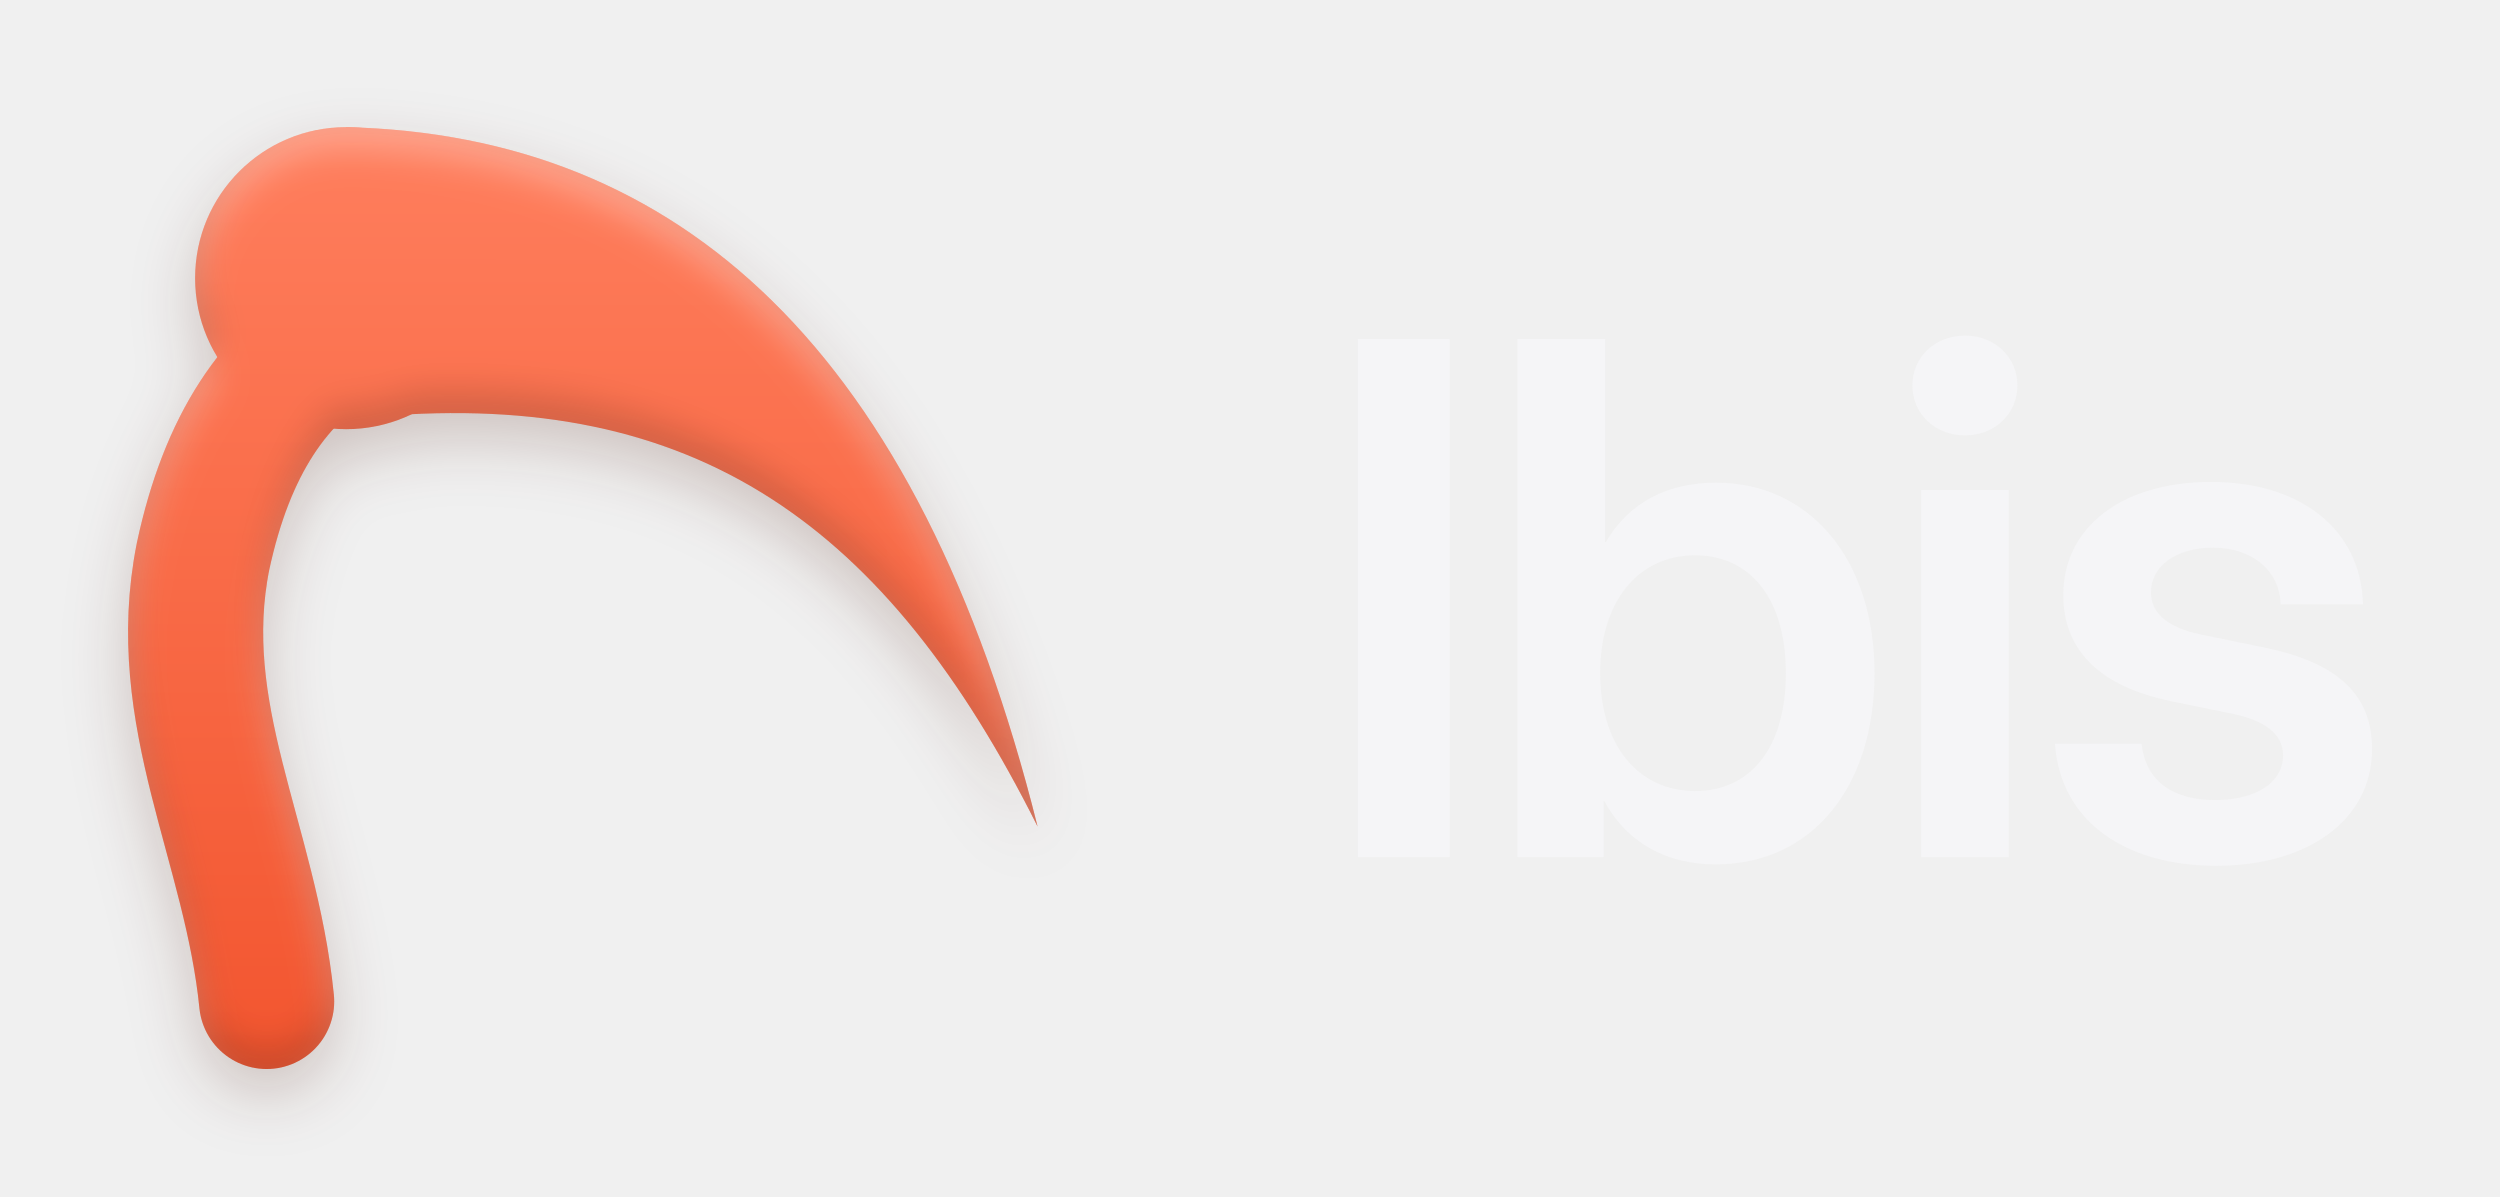
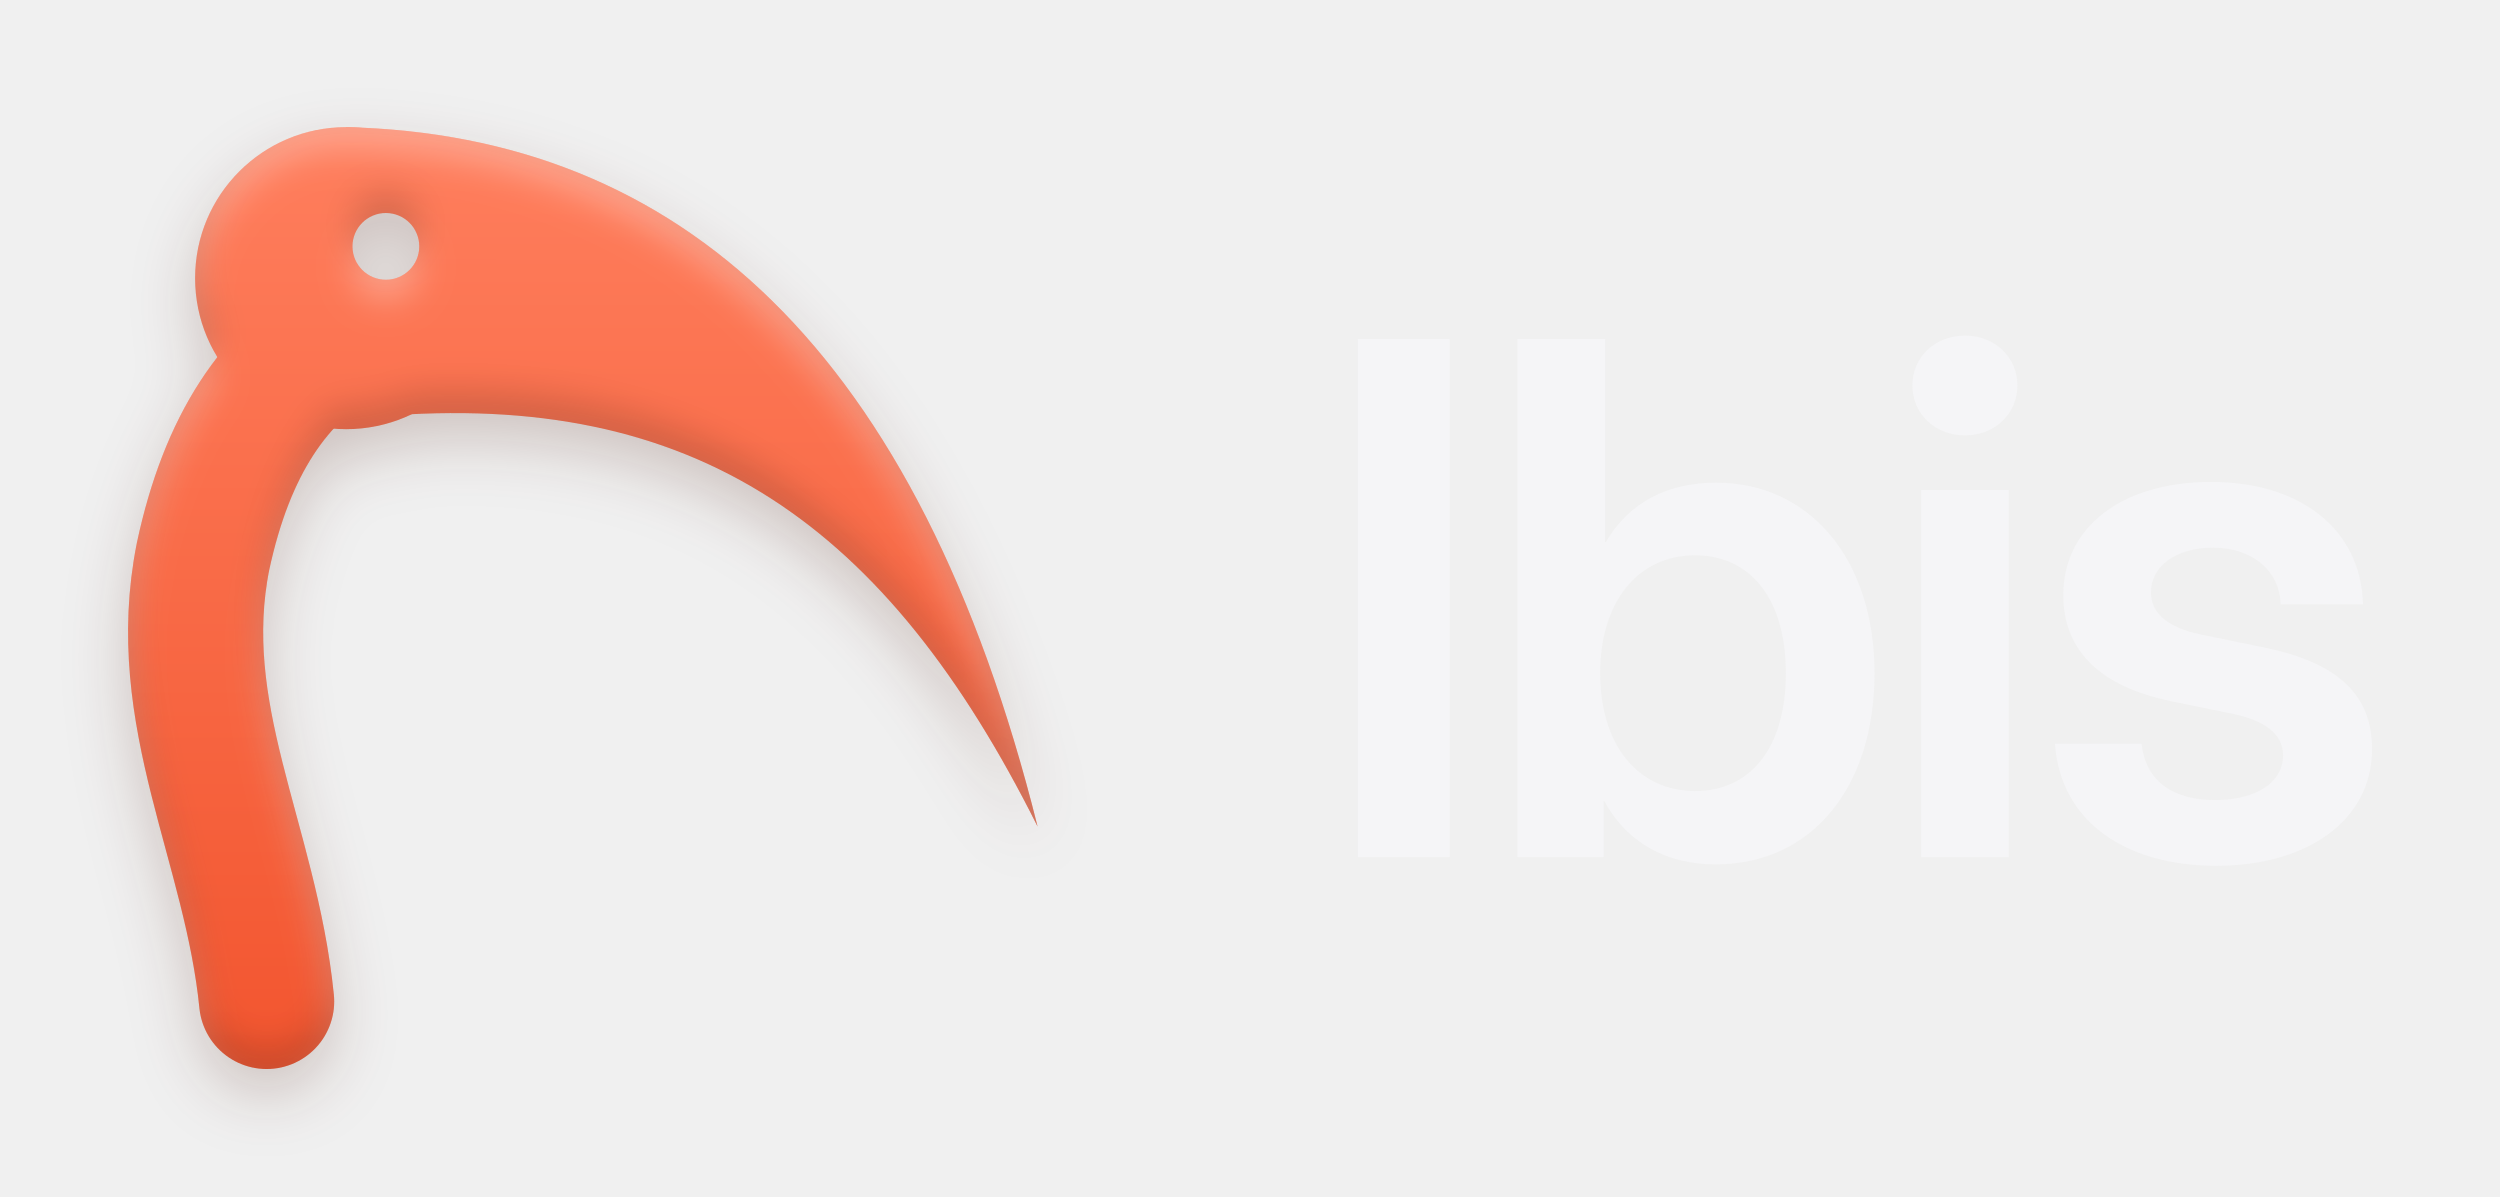
<svg xmlns="http://www.w3.org/2000/svg" width="418" height="200" viewBox="0 0 265.261 127">
  <defs>
    <linearGradient id="ldg" gradientUnits="userSpaceOnUse" x1="0" y1="24.0" x2="0" y2="84.25">
      <stop offset="0" stop-color="#FF7F5E" />
      <stop offset="1" stop-color="#F2552F" />
    </linearGradient>
    <filter id="ldf" filterUnits="userSpaceOnUse" x="19.275" y="17" width="73.225" height="76.85" color-interpolation-filters="sRGB">
      <feGaussianBlur in="SourceAlpha" stdDeviation="1.1" result="b" />
      <feOffset in="b" dy="1.3" result="bd" />
      <feComposite in="SourceAlpha" in2="bd" operator="out" result="top" />
      <feFlood flood-color="#fff" flood-opacity="0.3" />
      <feComposite in2="top" operator="in" result="hl" />
      <feOffset in="b" dy="-1.3" result="bu" />
      <feComposite in="SourceAlpha" in2="bu" operator="out" result="bot" />
      <feFlood flood-color="#000" flood-opacity="0.16" />
      <feComposite in2="bot" operator="in" result="sh" />
      <feGaussianBlur in="SourceAlpha" stdDeviation="2.0" result="db" />
      <feOffset in="db" dy="1.6" result="do" />
      <feFlood flood-color="#4A0F04" flood-opacity="0.2" />
      <feComposite in2="do" operator="in" result="drop" />
      <feMerge>
        <feMergeNode in="drop" />
        <feMergeNode in="SourceGraphic" />
        <feMergeNode in="hl" />
        <feMergeNode in="sh" />
      </feMerge>
    </filter>
+     <mask id="lde" maskUnits="userSpaceOnUse" x="26.275" y="24" width="59.225" height="61.25">
+       <rect x="26.275" y="24" width="59.225" height="61.25" fill="#fff" />
+       <circle cx="43.5" cy="32.5" r="2.1" fill="#000" />
+     </mask>
  </defs>
  <g transform="translate(-32.534 -28.694) scale(1.68776)">
    <g filter="url(#ldf)">
-       <path d="M36 80C35 70 30 62 32 52 33.5 45 36.5 40.5 41 38" fill="none" stroke="url(#ldg)" stroke-width="8.5" stroke-linecap="round" />
-       <path d="M41 25C62 25.5 77 39 84.5 69 75 50 63 41.5 43 43.2z" fill="url(#ldg)" />
-       <circle cx="41" cy="34.5" r="9.5" fill="url(#ldg)" />
+       <g mask="url(#lde)">
+         <path d="M36 80C35 70 30 62 32 52 33.5 45 36.5 40.5 41 38" fill="none" stroke="url(#ldg)" stroke-width="8.5" stroke-linecap="round" />
+         <path d="M41 25C62 25.5 77 39 84.5 69 75 50 63 41.5 43 43.2z" fill="url(#ldg)" />
+         <circle cx="41" cy="34.5" r="9.5" fill="url(#ldg)" />
+       </g>
    </g>
  </g>
  <g transform="translate(139.505 91.000) scale(0.55)">
    <g>
      <path d="M26.04 -100H8.32V0H26.04ZM77.39 1.41C95.91 1.41 108.06 -13.42 108.06 -35.5C108.06 -57.32 95.71 -72.28 77.45 -72.28C68.26 -72.28 60.74 -68.59 56.18 -60.81H56.04V-100H39.13V0H55.77V-10.81H55.91C60.34 -2.62 68.12 1.41 77.39 1.41ZM73.43 -12.75C62.35 -12.75 55.1 -21.68 55.1 -35.5C55.1 -49.26 62.35 -58.26 73.43 -58.26C83.9 -58.26 90.94 -50.13 90.94 -35.5C90.94 -20.81 83.9 -12.75 73.43 -12.75ZM117.05 0H133.97V-70.87H117.05ZM125.51 -81.41C131.28 -81.41 135.64 -85.57 135.64 -91.07C135.64 -96.51 131.28 -100.67 125.51 -100.67C119.74 -100.67 115.37 -96.51 115.37 -91.07C115.37 -85.57 119.74 -81.41 125.51 -81.41ZM174.03 1.68C191.55 1.68 204.1 -7.05 204.1 -20.87C204.1 -31.28 197.59 -37.45 183.57 -40.4L170.81 -43.02C164.91 -44.3 161.42 -46.91 161.42 -51.14C161.42 -55.97 165.98 -59.73 173.43 -59.73C181.15 -59.73 186.32 -55.1 186.45 -48.79H202.36C201.95 -63.36 190.21 -72.42 173.03 -72.42C155.71 -72.42 144.5 -63.62 144.5 -50.6C144.5 -39.87 151.62 -32.95 165.18 -30.13L177.26 -27.65C183.23 -26.38 186.92 -23.89 186.92 -19.6C186.92 -14.56 181.95 -11.01 173.77 -11.01C165.31 -11.01 160.34 -14.97 159.61 -21.88H142.89C143.97 -6.64 156.79 1.68 174.03 1.68Z" fill="#F5F5F7" />
    </g>
  </g>
</svg>
